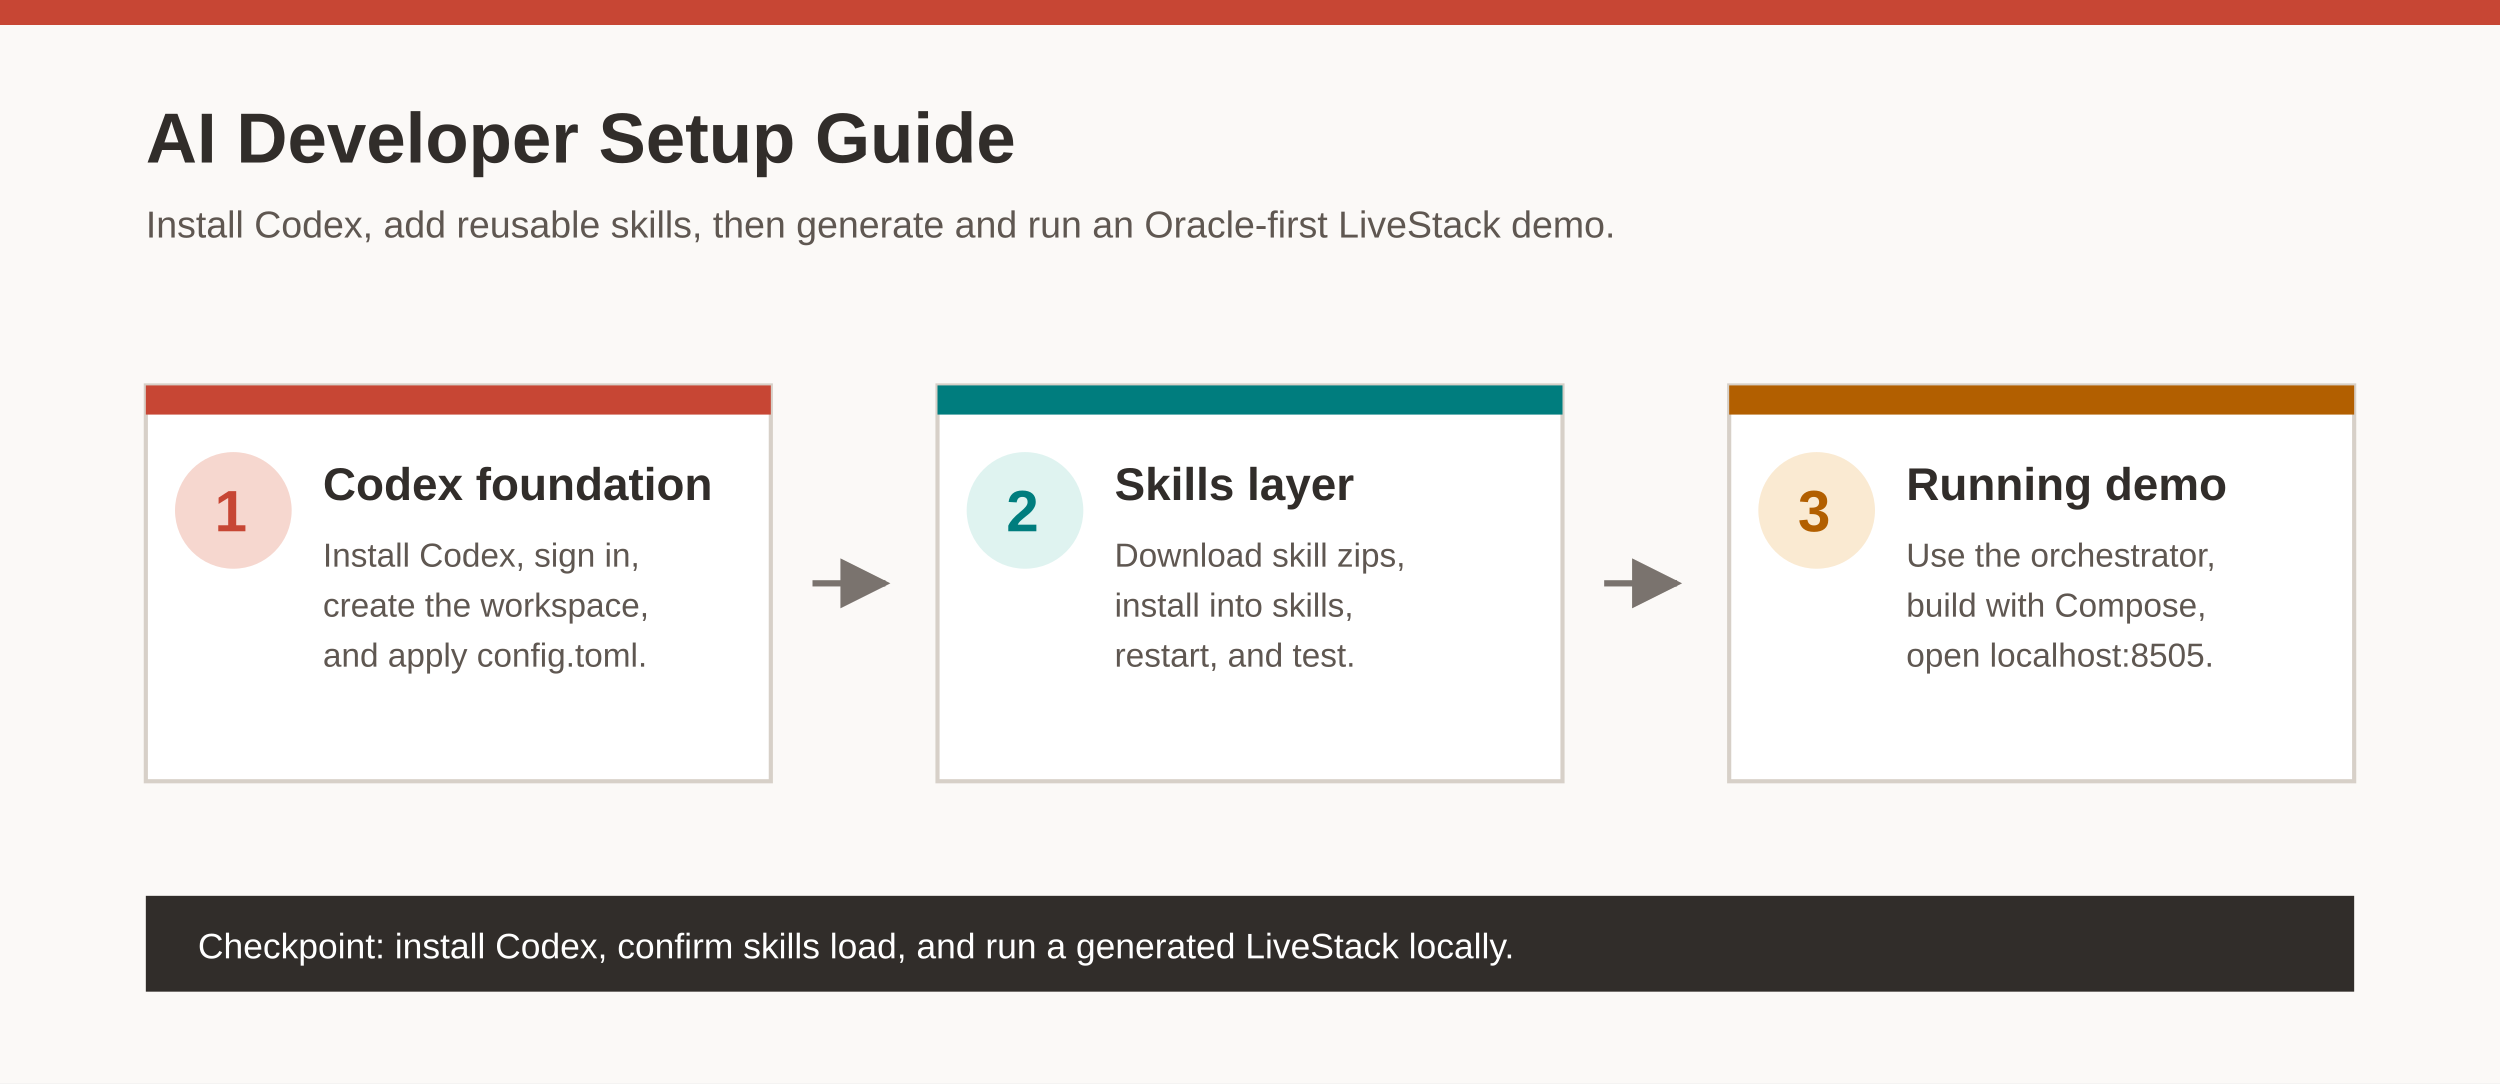
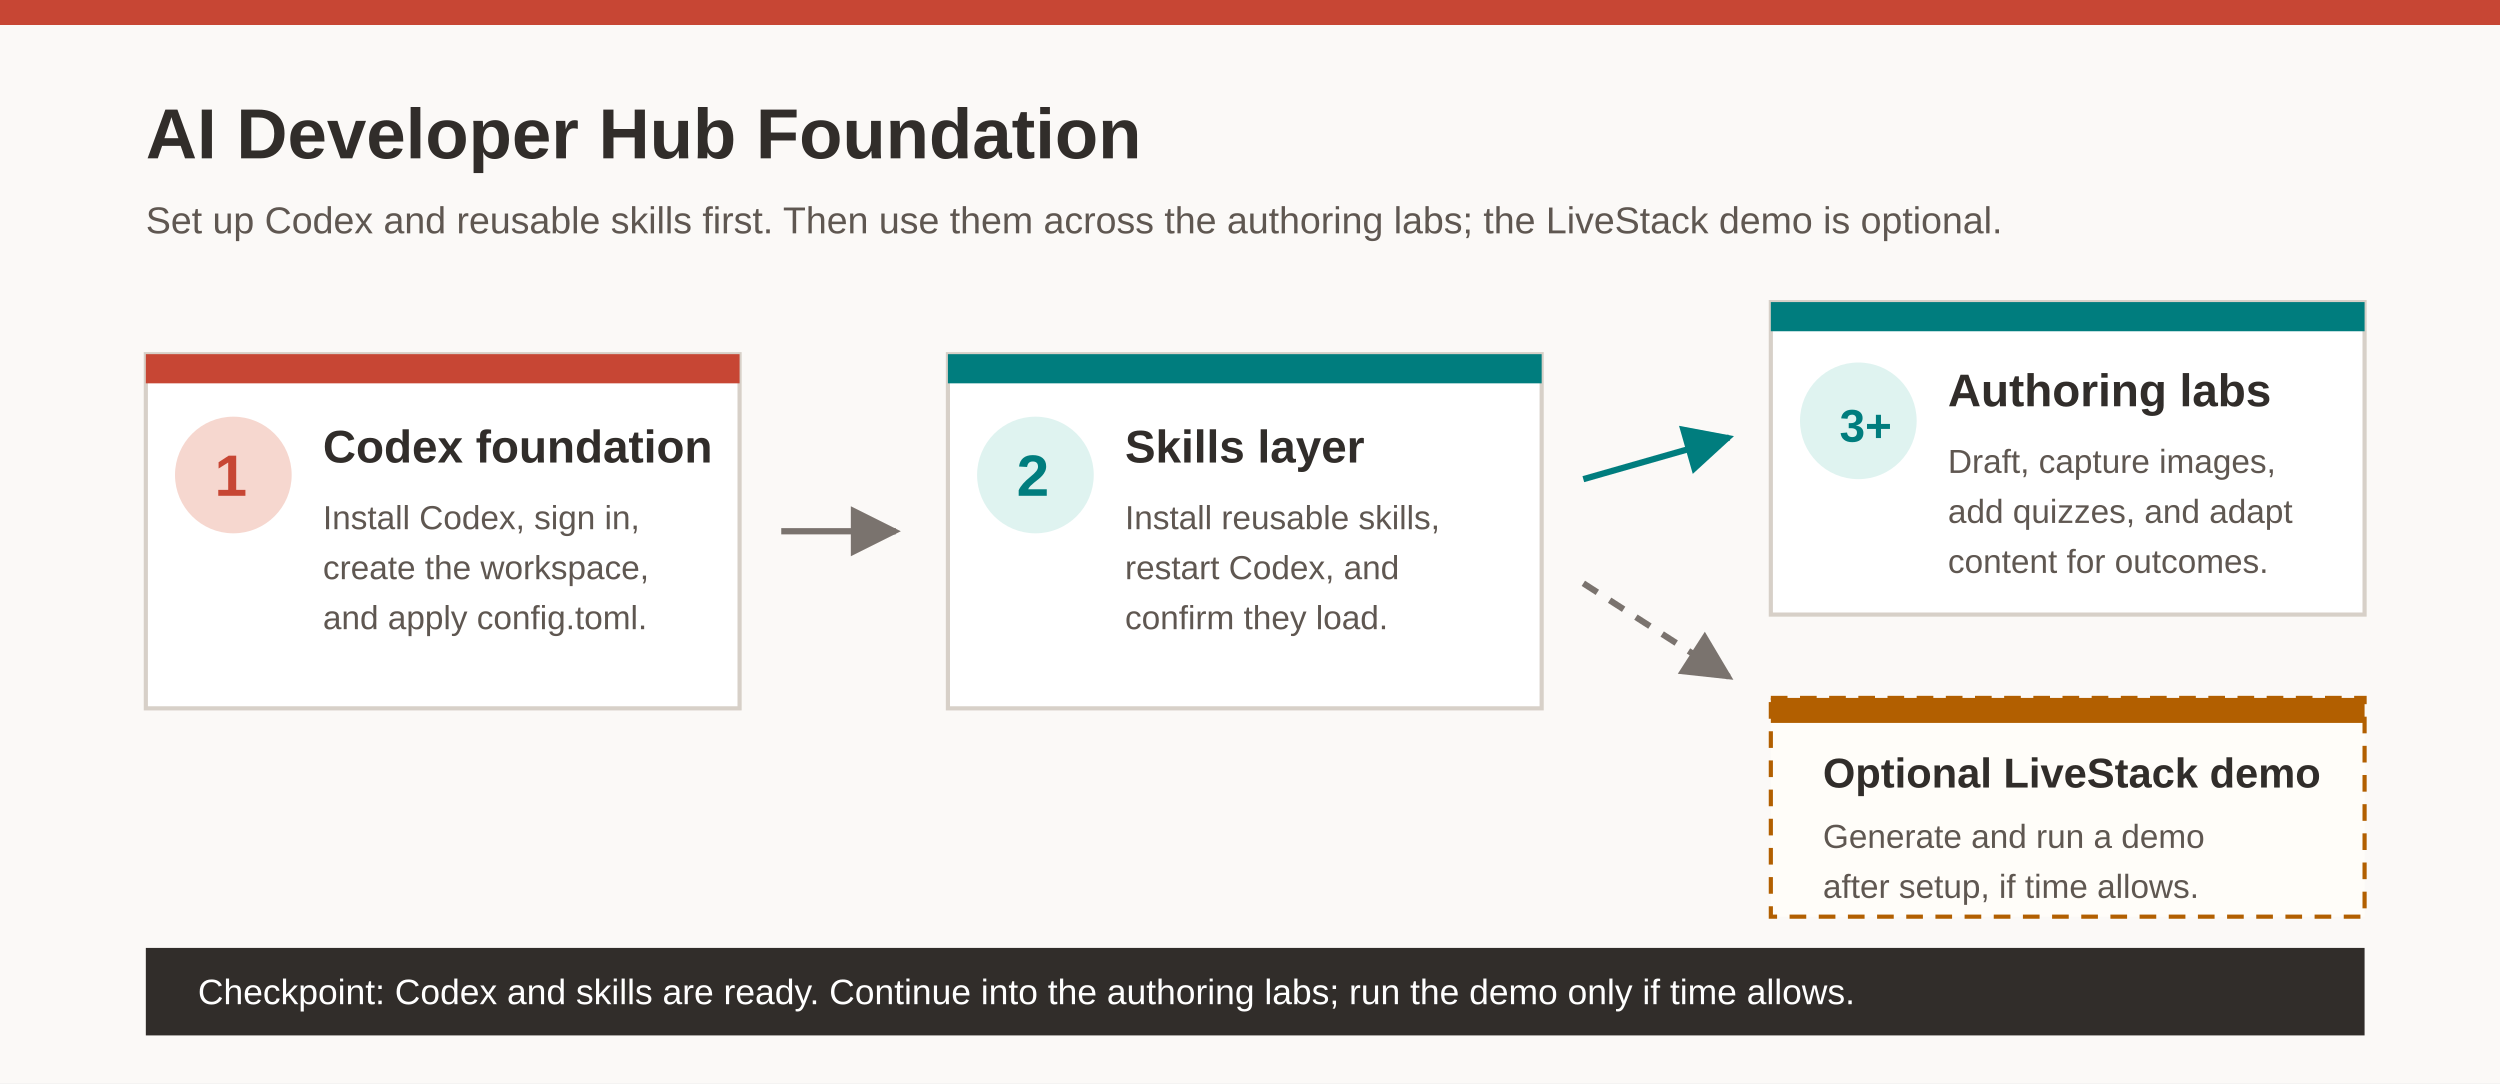
<svg xmlns="http://www.w3.org/2000/svg" width="1200" height="520" viewBox="0 0 1200 520" role="img" aria-labelledby="title desc">
  <rect width="1200" height="520" fill="#fbf9f7" />
  <rect x="0" y="0" width="1200" height="12" fill="#c74634" />
-   <text x="70" y="78" font-family="Arial, Helvetica, sans-serif" font-size="34" font-weight="700" fill="#312d2a">AI Developer Setup Guide</text>
-   <text x="70" y="114" font-family="Arial, Helvetica, sans-serif" font-size="18" fill="#5f5751">Install Codex, add reusable skills, then generate and run an Oracle-first LiveStack demo.</text>
+   <text x="70" y="76" font-family="Arial, Helvetica, sans-serif" font-size="34" font-weight="700" fill="#312d2a">AI Developer Hub Foundation</text>
+   <text x="70" y="112" font-family="Arial, Helvetica, sans-serif" font-size="18" fill="#5f5751">Set up Codex and reusable skills first. Then use them across the authoring labs; the LiveStack demo is optional.</text>
  <defs>
    <marker id="arrow" viewBox="0 0 10 10" refX="9" refY="5" markerWidth="8" markerHeight="8" orient="auto-start-reverse">
      <path d="M 0 0 L 10 5 L 0 10 z" fill="#7a736e" />
    </marker>
+     <marker id="arrow-teal" viewBox="0 0 10 10" refX="9" refY="5" markerWidth="8" markerHeight="8" orient="auto-start-reverse">
+       <path d="M 0 0 L 10 5 L 0 10 z" fill="#007d7e" />
+     </marker>
  </defs>
  <g font-family="Arial, Helvetica, sans-serif">
-     <rect x="70" y="185" width="300" height="190" rx="0" fill="#fff" stroke="#d7d0c8" stroke-width="2" />
-     <rect x="70" y="185" width="300" height="14" fill="#c74634" />
-     <circle cx="112" cy="245" r="28" fill="#f6d7cf" />
-     <text x="103" y="255" font-size="28" font-weight="700" fill="#c74634">1</text>
-     <text x="155" y="240" font-size="22" font-weight="700" fill="#312d2a">Codex foundation</text>
-     <text x="155" y="272" font-size="16" fill="#5f5751">Install Codex, sign in,</text>
-     <text x="155" y="296" font-size="16" fill="#5f5751">create the workspace,</text>
-     <text x="155" y="320" font-size="16" fill="#5f5751">and apply config.toml.</text>
-     <rect x="450" y="185" width="300" height="190" rx="0" fill="#fff" stroke="#d7d0c8" stroke-width="2" />
-     <rect x="450" y="185" width="300" height="14" fill="#007d7e" />
-     <circle cx="492" cy="245" r="28" fill="#dff3f0" />
-     <text x="483" y="255" font-size="28" font-weight="700" fill="#007d7e">2</text>
-     <text x="535" y="240" font-size="22" font-weight="700" fill="#312d2a">Skills layer</text>
-     <text x="535" y="272" font-size="16" fill="#5f5751">Download skill zips,</text>
-     <text x="535" y="296" font-size="16" fill="#5f5751">install into skills,</text>
-     <text x="535" y="320" font-size="16" fill="#5f5751">restart, and test.</text>
-     <rect x="830" y="185" width="300" height="190" rx="0" fill="#fff" stroke="#d7d0c8" stroke-width="2" />
-     <rect x="830" y="185" width="300" height="14" fill="#b25f00" />
-     <circle cx="872" cy="245" r="28" fill="#faead2" />
-     <text x="863" y="255" font-size="28" font-weight="700" fill="#b25f00">3</text>
-     <text x="915" y="240" font-size="22" font-weight="700" fill="#312d2a">Running demo</text>
-     <text x="915" y="272" font-size="16" fill="#5f5751">Use the orchestrator,</text>
-     <text x="915" y="296" font-size="16" fill="#5f5751">build with Compose,</text>
-     <text x="915" y="320" font-size="16" fill="#5f5751">open localhost:8505.</text>
-     <line x1="390" y1="280" x2="425" y2="280" stroke="#7a736e" stroke-width="3" marker-end="url(#arrow)" />
-     <line x1="770" y1="280" x2="805" y2="280" stroke="#7a736e" stroke-width="3" marker-end="url(#arrow)" />
-     <rect x="70" y="430" width="1060" height="46" fill="#312d2a" />
-     <text x="95" y="460" font-size="17" fill="#fff">Checkpoint: install Codex, confirm skills load, and run a generated LiveStack locally.</text>
+     <rect x="70" y="170" width="285" height="170" rx="0" fill="#fff" stroke="#d7d0c8" stroke-width="2" />
+     <rect x="70" y="170" width="285" height="14" fill="#c74634" />
+     <circle cx="112" cy="228" r="28" fill="#f6d7cf" />
+     <text x="103" y="238" font-size="28" font-weight="700" fill="#c74634">1</text>
+     <text x="155" y="222" font-size="22" font-weight="700" fill="#312d2a">Codex foundation</text>
+     <text x="155" y="254" font-size="16" fill="#5f5751">Install Codex, sign in,</text>
+     <text x="155" y="278" font-size="16" fill="#5f5751">create the workspace,</text>
+     <text x="155" y="302" font-size="16" fill="#5f5751">and apply config.toml.</text>
+     <line x1="375" y1="255" x2="430" y2="255" stroke="#7a736e" stroke-width="3" marker-end="url(#arrow)" />
+     <rect x="455" y="170" width="285" height="170" rx="0" fill="#fff" stroke="#d7d0c8" stroke-width="2" />
+     <rect x="455" y="170" width="285" height="14" fill="#007d7e" />
+     <circle cx="497" cy="228" r="28" fill="#dff3f0" />
+     <text x="488" y="238" font-size="28" font-weight="700" fill="#007d7e">2</text>
+     <text x="540" y="222" font-size="22" font-weight="700" fill="#312d2a">Skills layer</text>
+     <text x="540" y="254" font-size="16" fill="#5f5751">Install reusable skills,</text>
+     <text x="540" y="278" font-size="16" fill="#5f5751">restart Codex, and</text>
+     <text x="540" y="302" font-size="16" fill="#5f5751">confirm they load.</text>
+     <line x1="760" y1="230" x2="830" y2="210" stroke="#007d7e" stroke-width="3" marker-end="url(#arrow-teal)" />
+     <line x1="760" y1="280" x2="830" y2="325" stroke="#7a736e" stroke-width="3" stroke-dasharray="8 7" marker-end="url(#arrow)" />
+     <rect x="850" y="145" width="285" height="150" rx="0" fill="#fff" stroke="#d7d0c8" stroke-width="2" />
+     <rect x="850" y="145" width="285" height="14" fill="#007d7e" />
+     <circle cx="892" cy="202" r="28" fill="#dff3f0" />
+     <text x="883" y="212" font-size="22" font-weight="700" fill="#007d7e">3+</text>
+     <text x="935" y="195" font-size="22" font-weight="700" fill="#312d2a">Authoring labs</text>
+     <text x="935" y="227" font-size="16" fill="#5f5751">Draft, capture images,</text>
+     <text x="935" y="251" font-size="16" fill="#5f5751">add quizzes, and adapt</text>
+     <text x="935" y="275" font-size="16" fill="#5f5751">content for outcomes.</text>
+     <rect x="850" y="335" width="285" height="105" rx="0" fill="#fffdf9" stroke="#b25f00" stroke-width="2" stroke-dasharray="8 6" />
+     <rect x="850" y="335" width="285" height="12" fill="#b25f00" />
+     <text x="875" y="378" font-size="20" font-weight="700" fill="#312d2a">Optional LiveStack demo</text>
+     <text x="875" y="407" font-size="16" fill="#5f5751">Generate and run a demo</text>
+     <text x="875" y="431" font-size="16" fill="#5f5751">after setup, if time allows.</text>
+     <rect x="70" y="455" width="1065" height="42" fill="#312d2a" />
+     <text x="95" y="482" font-size="17" fill="#fff">Checkpoint: Codex and skills are ready. Continue into the authoring labs; run the demo only if time allows.</text>
  </g>
</svg>
